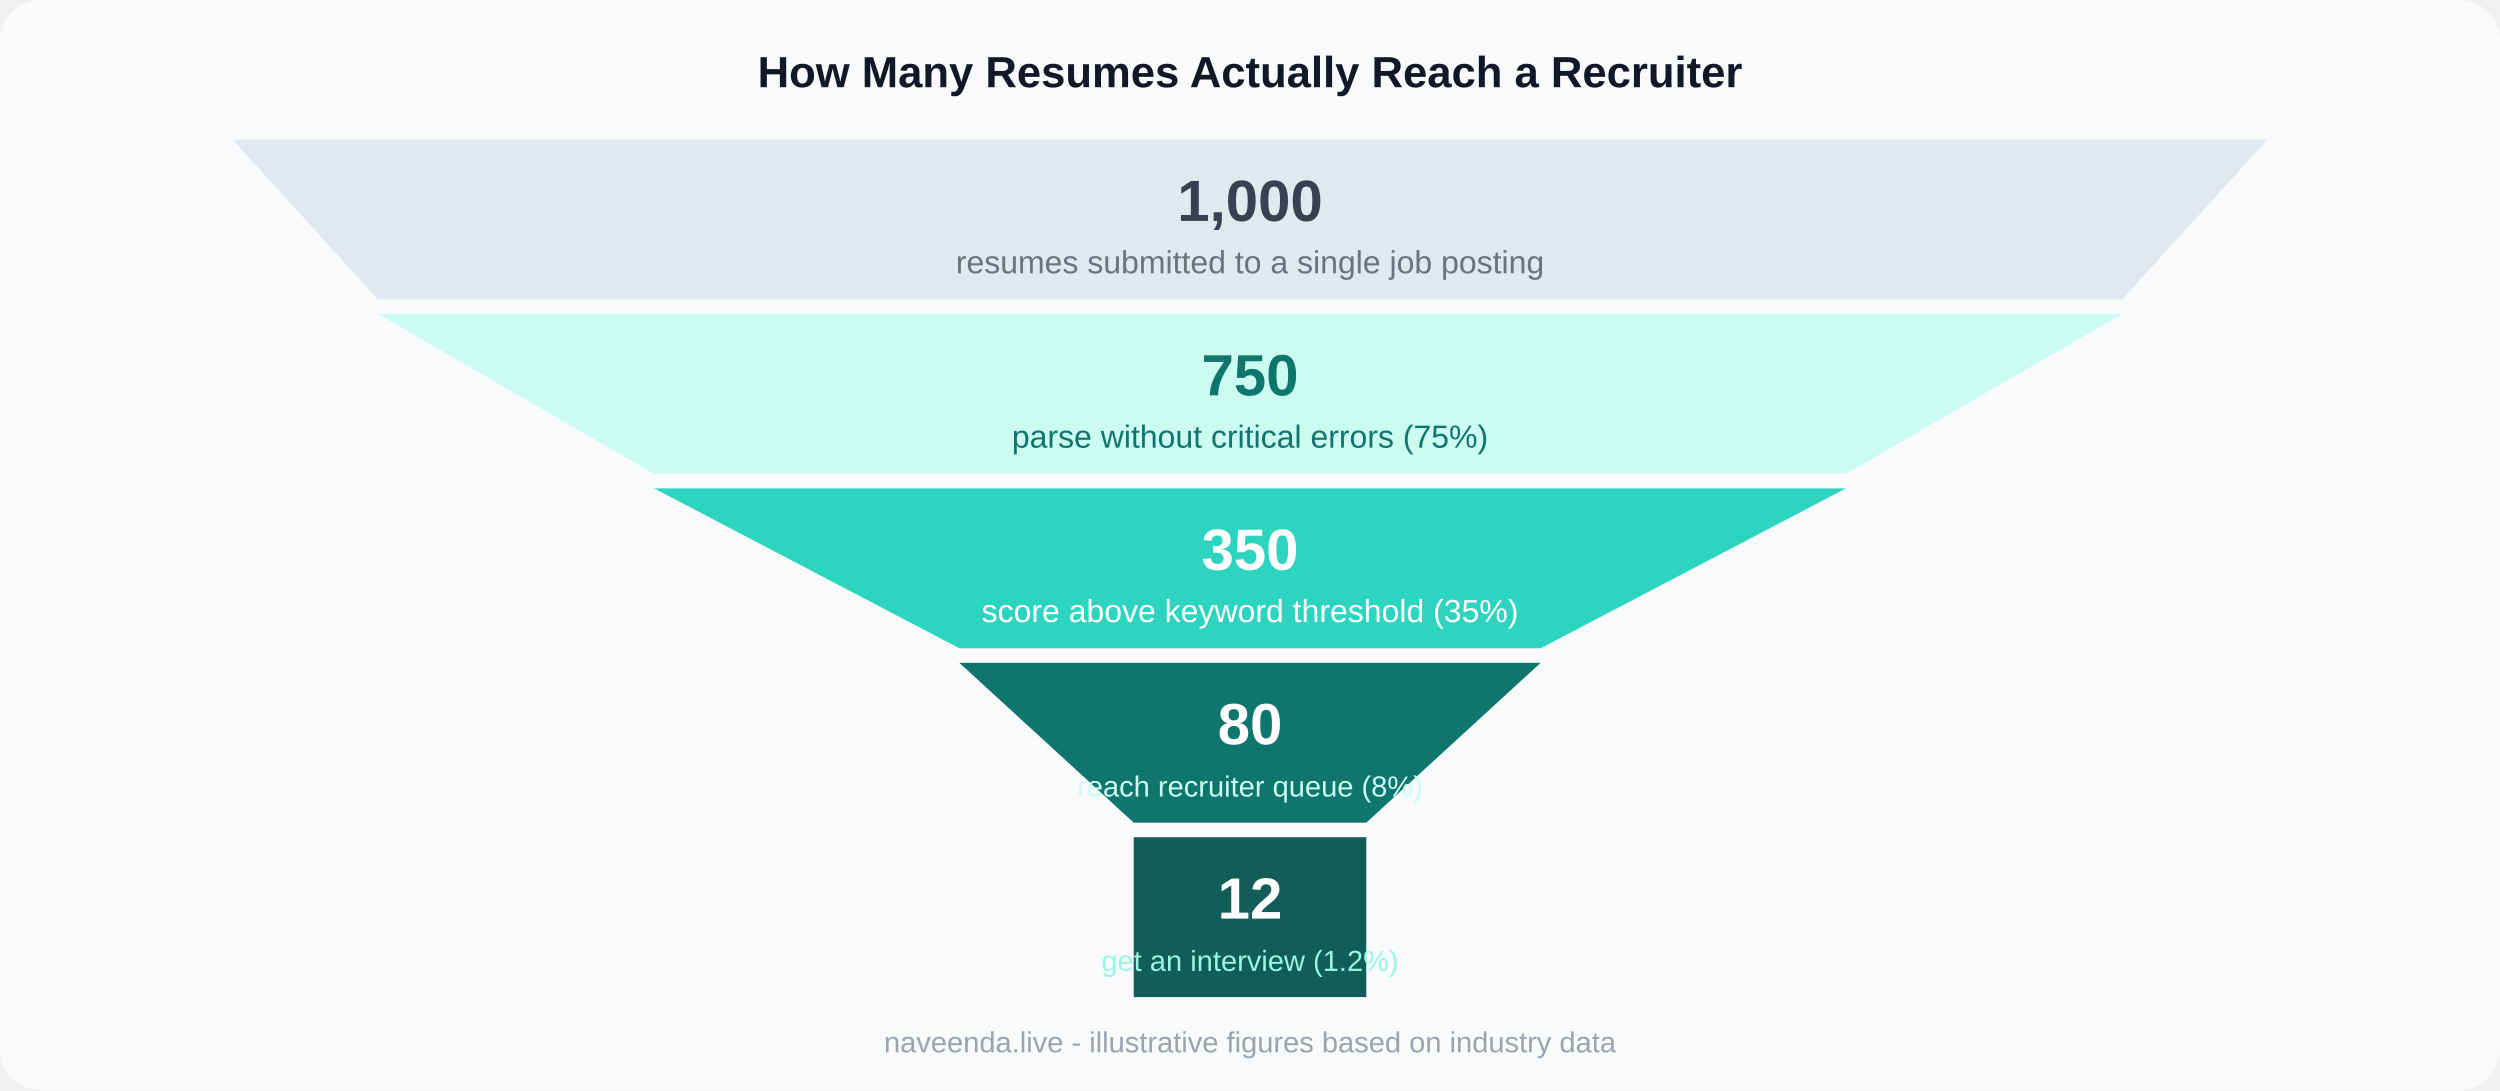
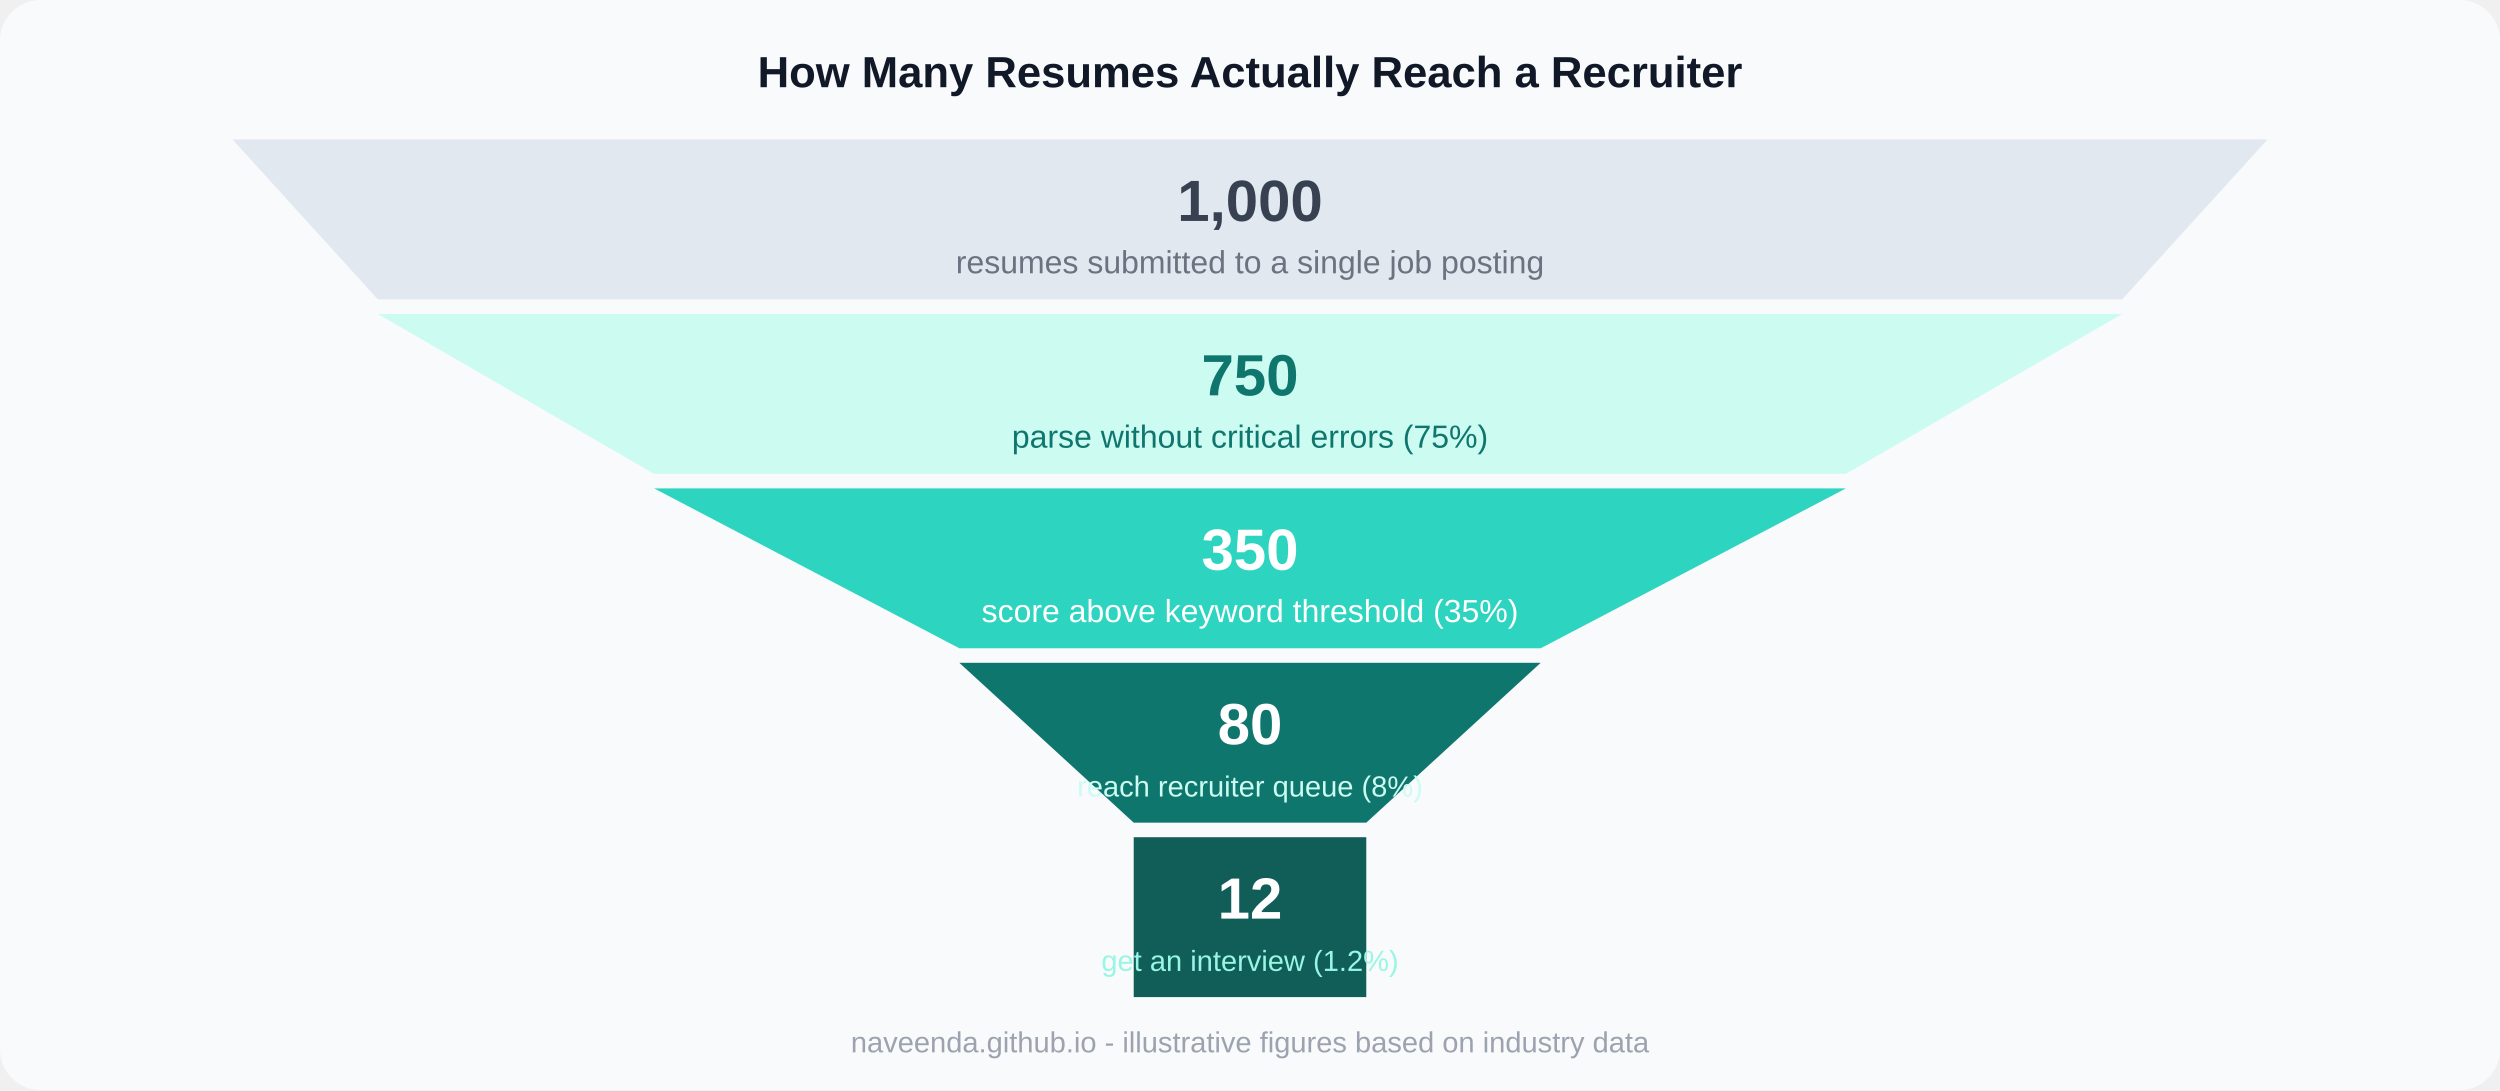
<svg xmlns="http://www.w3.org/2000/svg" width="860" height="375" viewBox="0 0 860 375">
  <rect width="860" height="375" fill="#f8fafc" rx="14" />
  <text x="430" y="30" text-anchor="middle" font-family="Arial, Helvetica, sans-serif" font-size="15" font-weight="700" fill="#111827">How Many Resumes Actually Reach a Recruiter</text>
  <polygon points="80,48 780,48 730,103 130,103" fill="#e2e8f0" />
  <text x="430" y="76" text-anchor="middle" font-family="Arial, Helvetica, sans-serif" font-size="20" font-weight="700" fill="#374151">1,000</text>
  <text x="430" y="94" text-anchor="middle" font-family="Arial, Helvetica, sans-serif" font-size="11" fill="#6b7280">resumes submitted to a single job posting</text>
  <polygon points="130,108 730,108 635,163 225,163" fill="#ccfbf1" />
  <text x="430" y="136" text-anchor="middle" font-family="Arial, Helvetica, sans-serif" font-size="20" font-weight="700" fill="#0f766e">750</text>
  <text x="430" y="154" text-anchor="middle" font-family="Arial, Helvetica, sans-serif" font-size="11" fill="#0f766e">parse without critical errors  (75%)</text>
  <polygon points="225,168 635,168 530,223 330,223" fill="#2dd4bf" />
  <text x="430" y="196" text-anchor="middle" font-family="Arial, Helvetica, sans-serif" font-size="20" font-weight="700" fill="white">350</text>
  <text x="430" y="214" text-anchor="middle" font-family="Arial, Helvetica, sans-serif" font-size="11" fill="white">score above keyword threshold  (35%)</text>
  <polygon points="330,228 530,228 470,283 390,283" fill="#0f766e" />
  <text x="430" y="256" text-anchor="middle" font-family="Arial, Helvetica, sans-serif" font-size="20" font-weight="700" fill="white">80</text>
  <text x="430" y="274" text-anchor="middle" font-family="Arial, Helvetica, sans-serif" font-size="10" fill="#ccfbf1">reach recruiter queue  (8%)</text>
  <polygon points="390,288 470,288 470,343 390,343" fill="#115e59" />
  <text x="430" y="316" text-anchor="middle" font-family="Arial, Helvetica, sans-serif" font-size="20" font-weight="700" fill="white">12</text>
  <text x="430" y="334" text-anchor="middle" font-family="Arial, Helvetica, sans-serif" font-size="10" fill="#99f6e4">get an interview  (1.2%)</text>
-   <text x="430" y="362" text-anchor="middle" font-family="Arial, Helvetica, sans-serif" font-size="10" fill="#9ca3af">naveenda.live - illustrative figures based on industry data</text>
+   <text x="430" y="362" text-anchor="middle" font-family="Arial, Helvetica, sans-serif" font-size="10" fill="#9ca3af">naveenda.github.io - illustrative figures based on industry data</text>
</svg>
